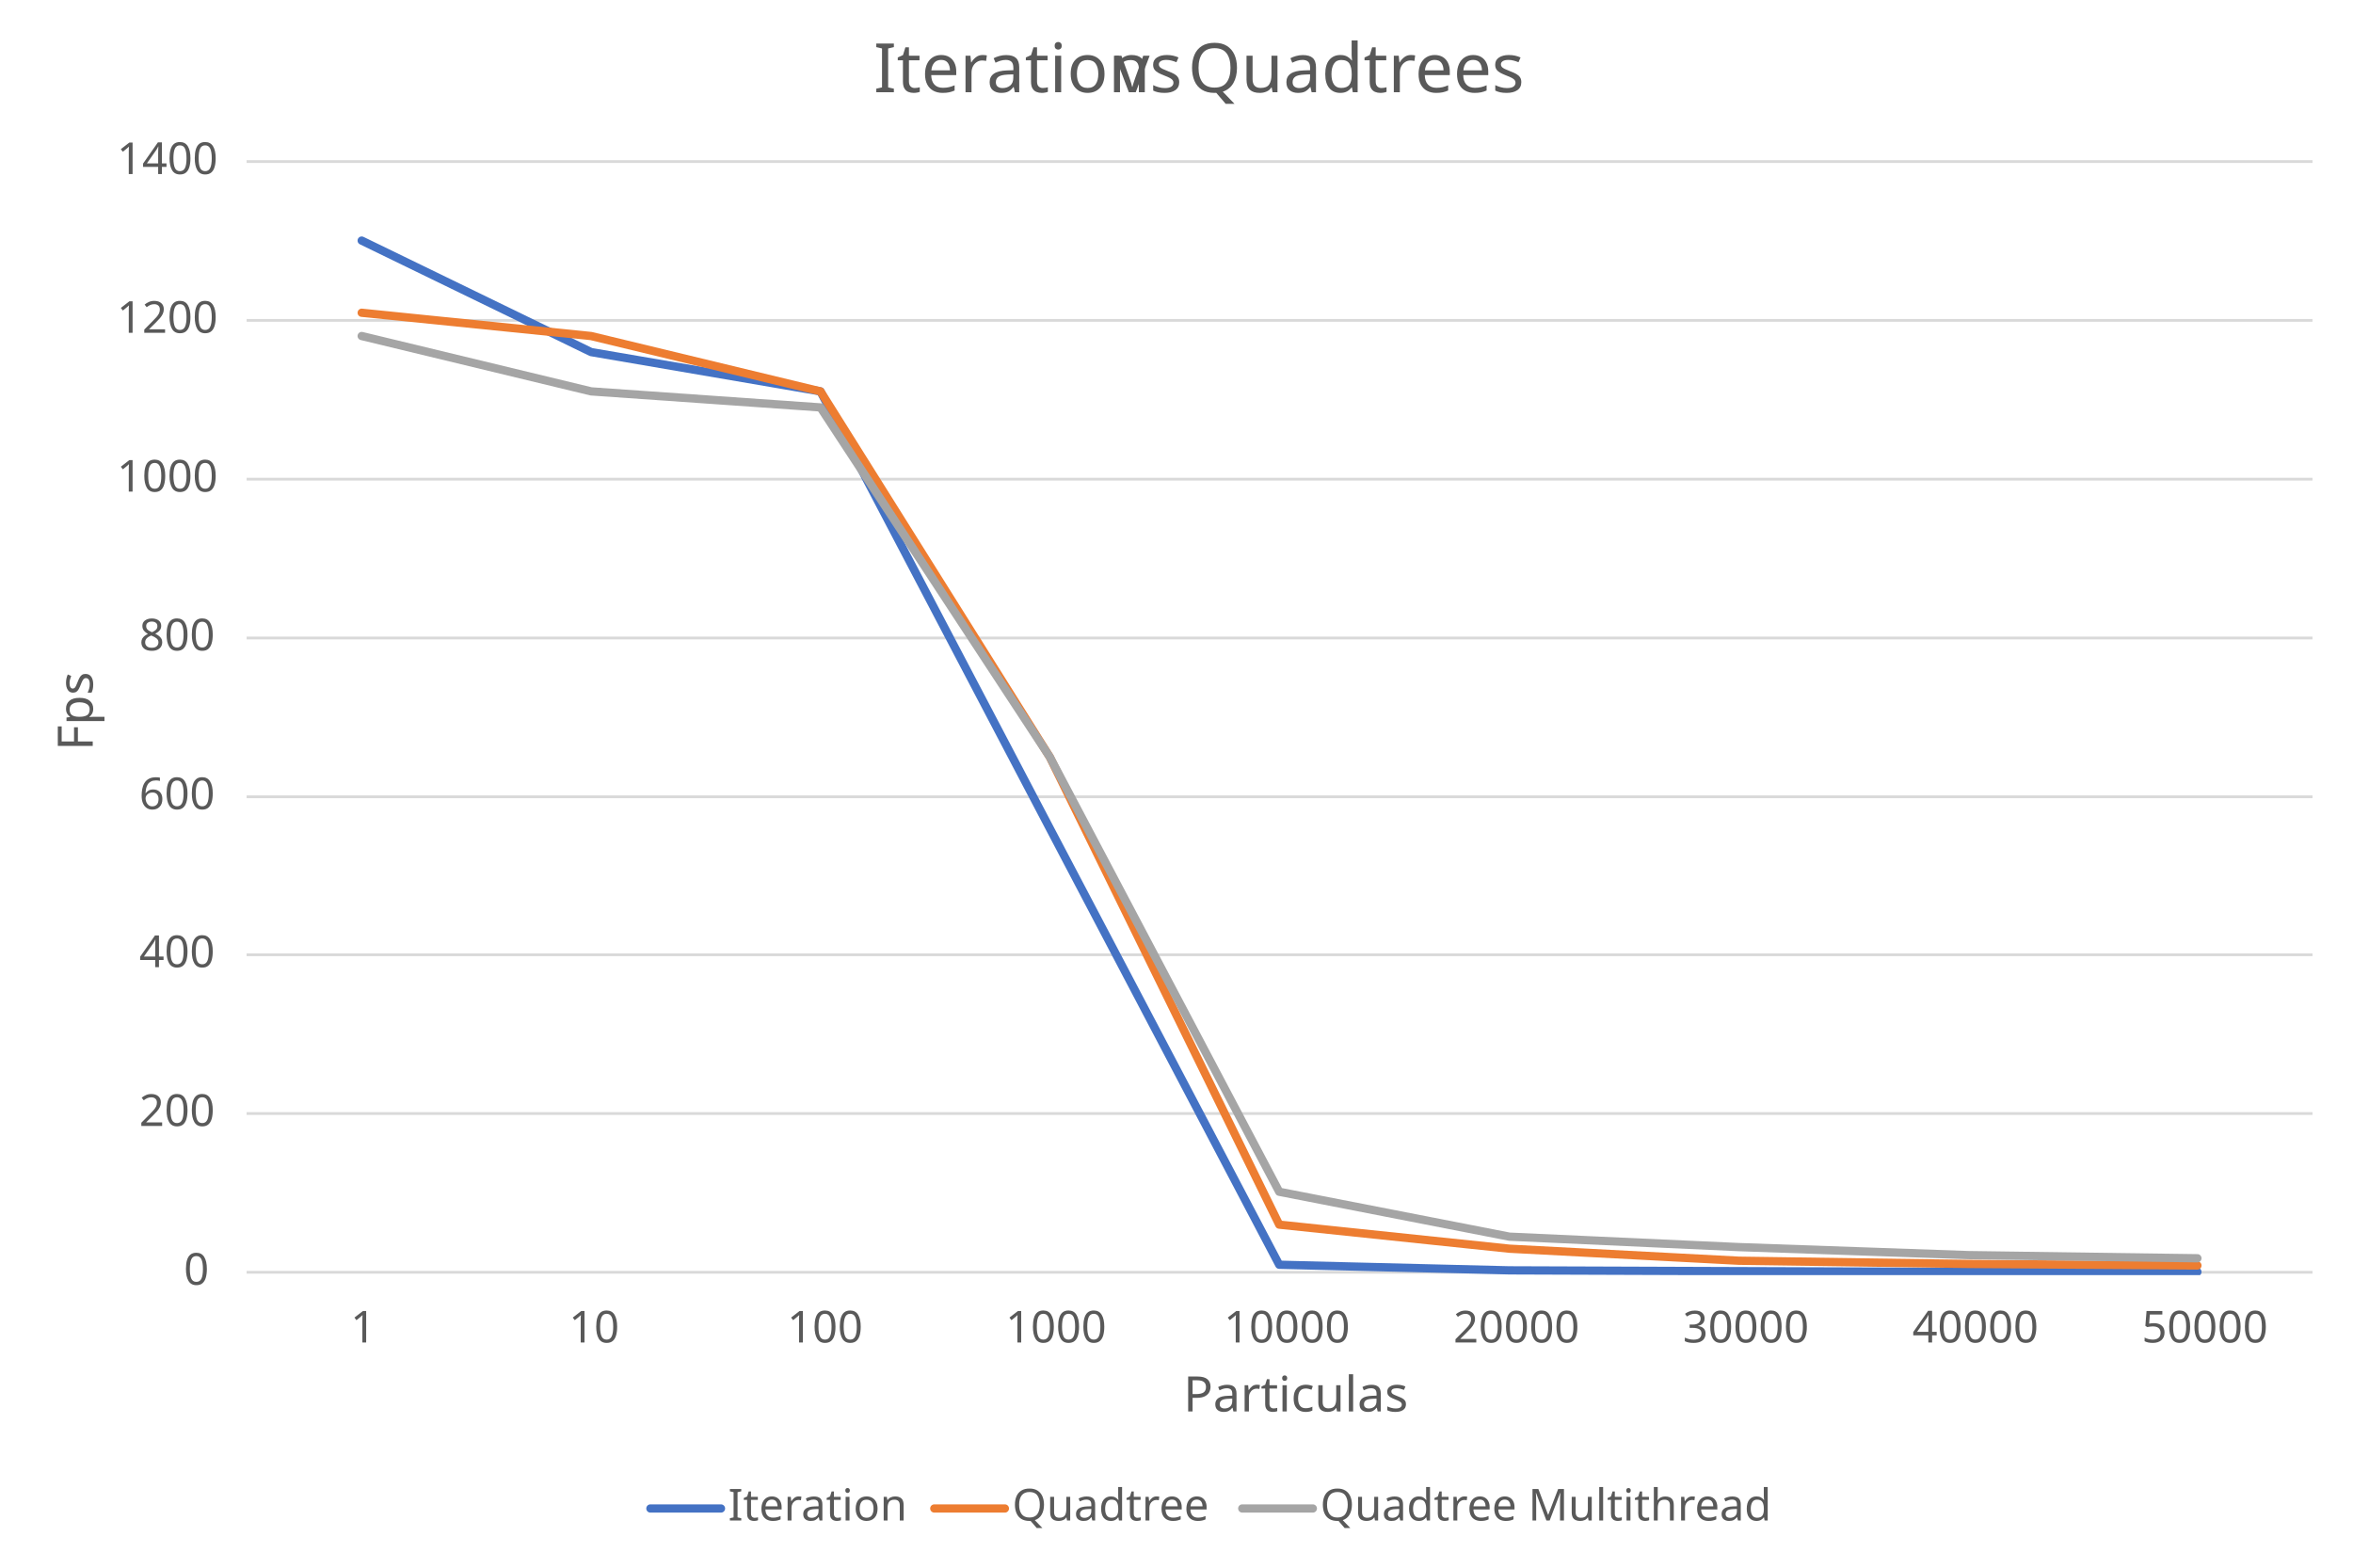
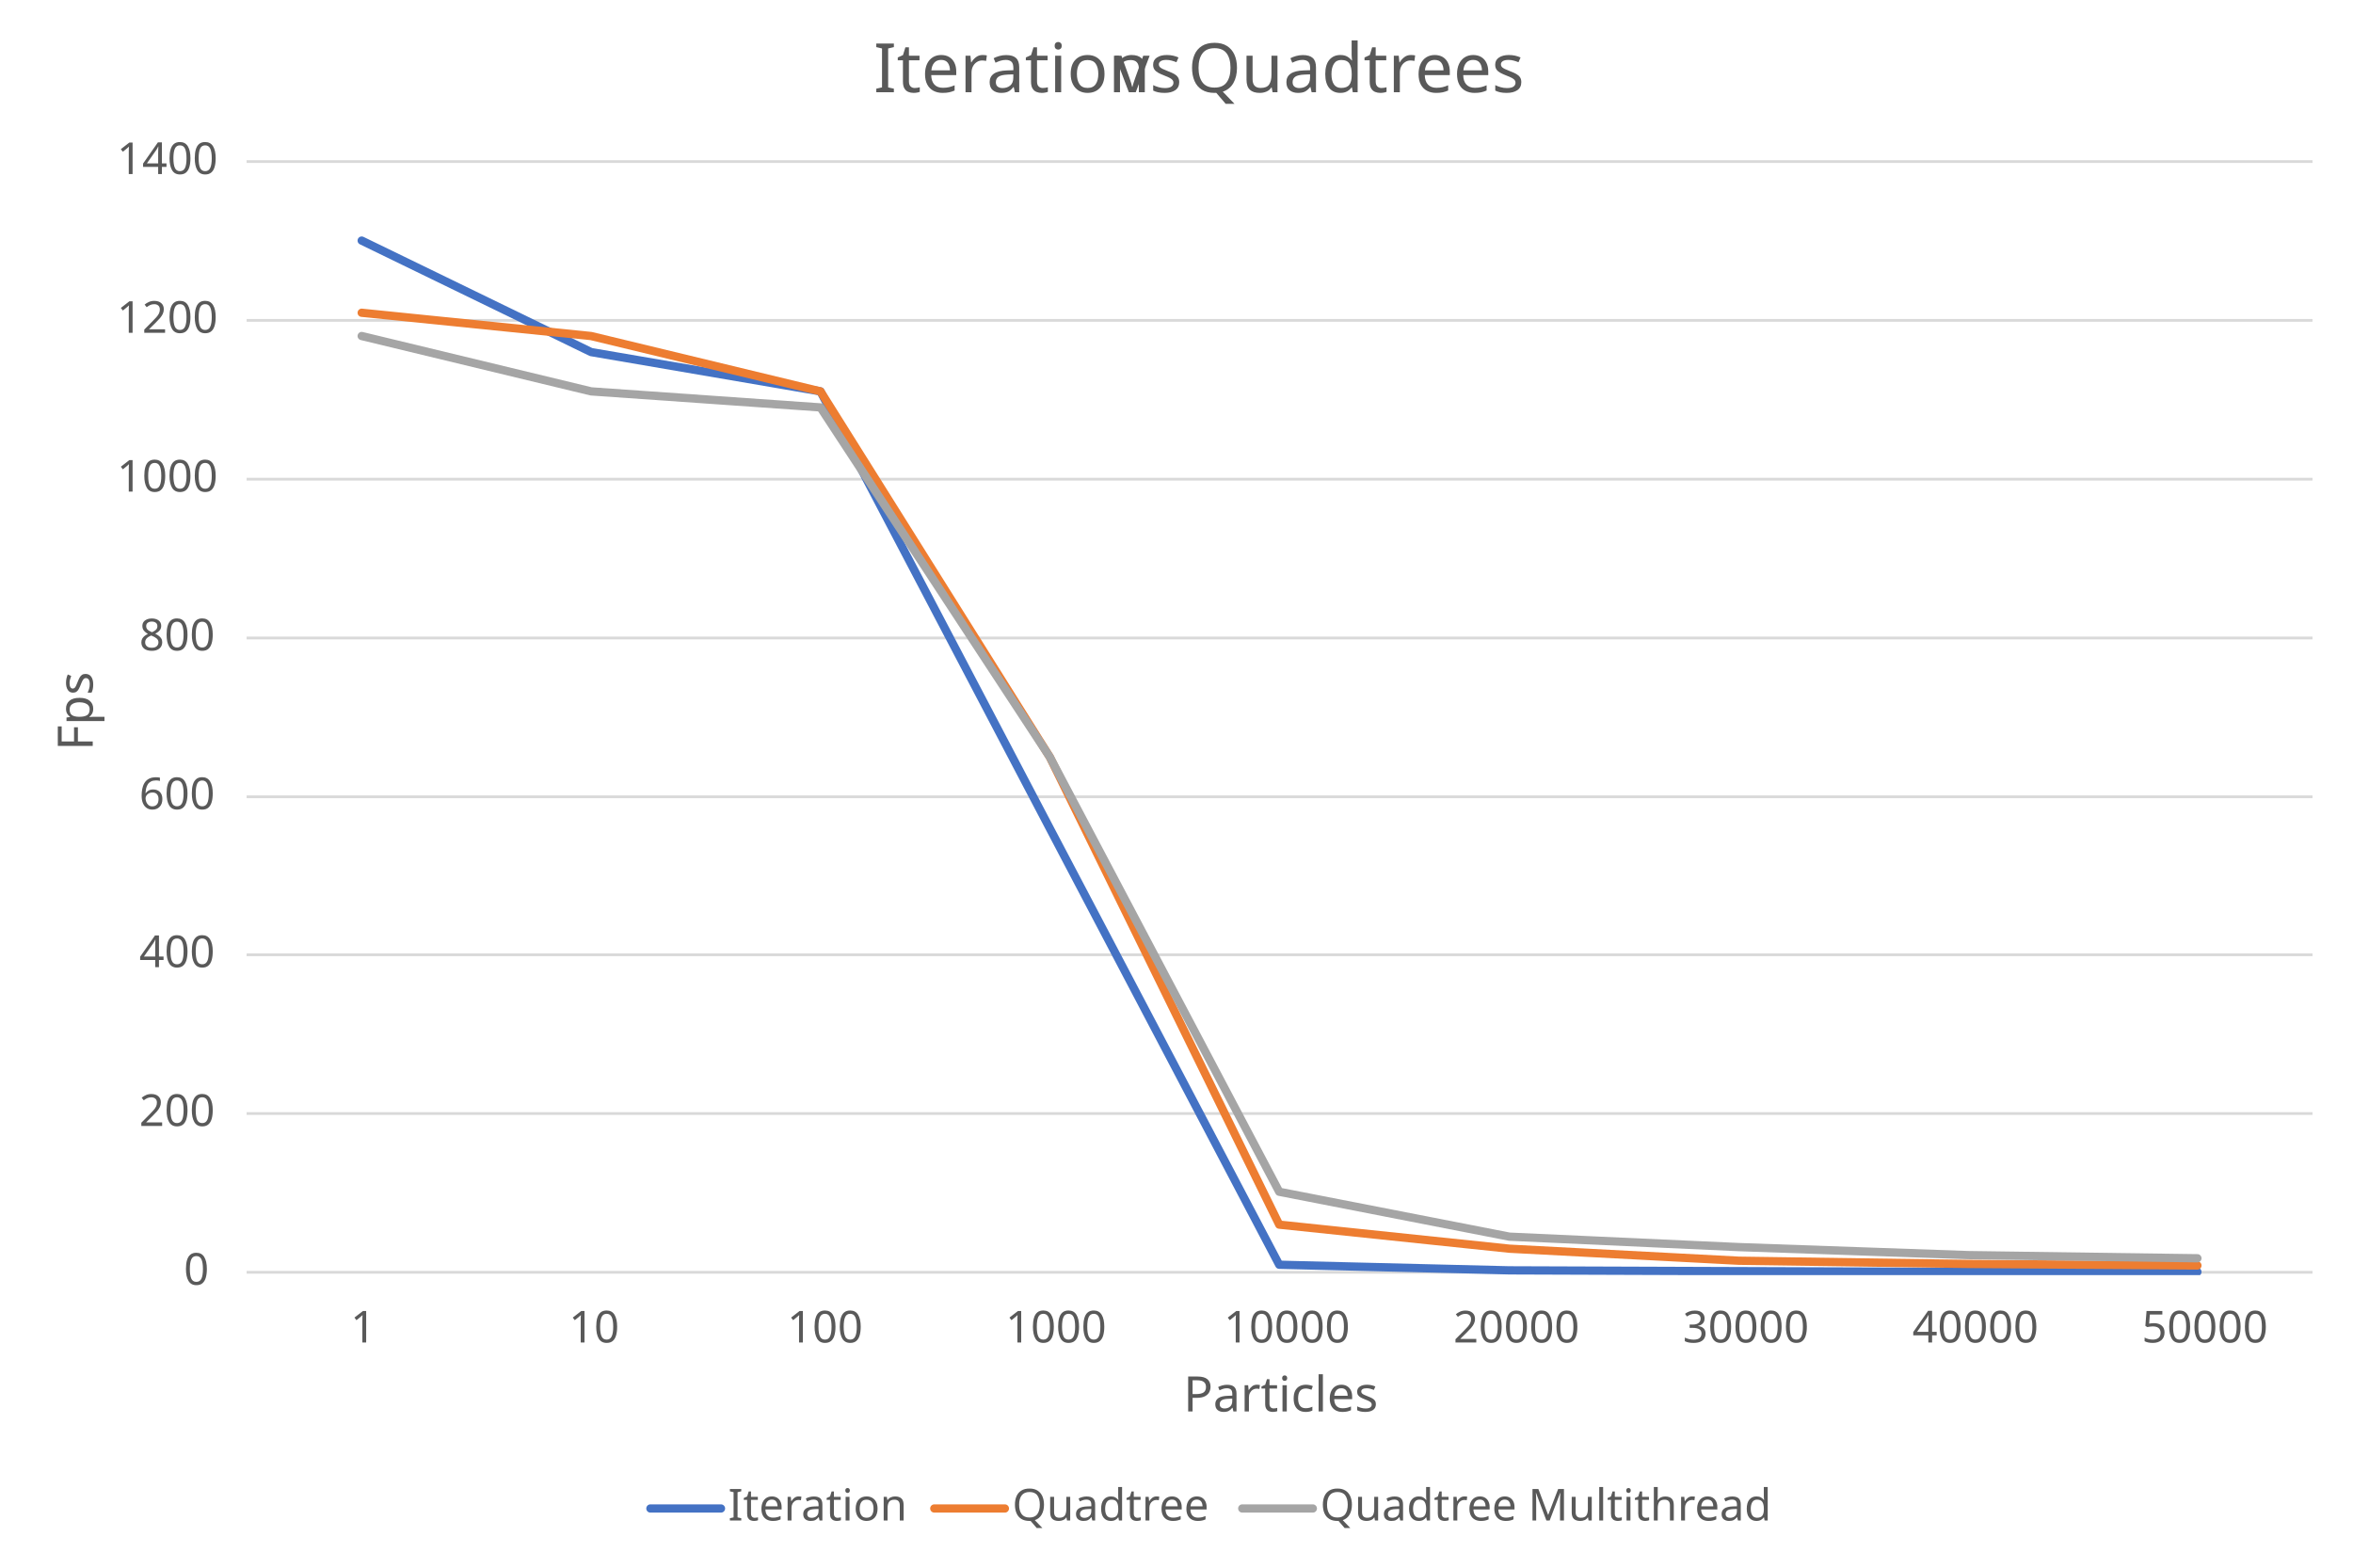
<svg xmlns="http://www.w3.org/2000/svg" width="2934" height="1955" overflow="hidden">
  <defs>
    <clipPath id="clip0">
      <rect x="733" y="260" width="2934" height="1955" />
    </clipPath>
    <clipPath id="clip1">
      <rect x="733" y="259" width="2933" height="1956" />
    </clipPath>
    <clipPath id="clip2">
      <rect x="733" y="259" width="2933" height="1956" />
    </clipPath>
    <clipPath id="clip3">
      <rect x="1040" y="461" width="2579" height="1389" />
    </clipPath>
    <clipPath id="clip4">
      <rect x="1040" y="461" width="2579" height="1389" />
    </clipPath>
    <clipPath id="clip5">
      <rect x="1040" y="461" width="2579" height="1389" />
    </clipPath>
    <clipPath id="clip6">
      <rect x="733" y="259" width="2933" height="1956" />
    </clipPath>
    <clipPath id="clip7">
      <rect x="733" y="259" width="2933" height="1956" />
    </clipPath>
    <clipPath id="clip8">
      <rect x="733" y="259" width="2933" height="1956" />
    </clipPath>
    <clipPath id="clip9">
      <rect x="733" y="259" width="2933" height="1956" />
    </clipPath>
    <clipPath id="clip10">
      <rect x="733" y="259" width="2933" height="1956" />
    </clipPath>
    <clipPath id="clip11">
      <rect x="733" y="259" width="2933" height="1956" />
    </clipPath>
    <clipPath id="clip12">
      <rect x="733" y="259" width="2933" height="1956" />
    </clipPath>
    <clipPath id="clip13">
      <rect x="733" y="259" width="2933" height="1956" />
    </clipPath>
    <clipPath id="clip14">
      <rect x="733" y="259" width="2933" height="1956" />
    </clipPath>
    <clipPath id="clip15">
      <rect x="733" y="259" width="2933" height="1956" />
    </clipPath>
    <clipPath id="clip16">
      <rect x="733" y="259" width="2933" height="1956" />
    </clipPath>
    <clipPath id="clip17">
      <rect x="733" y="259" width="2933" height="1956" />
    </clipPath>
    <clipPath id="clip18">
      <rect x="733" y="259" width="2933" height="1956" />
    </clipPath>
    <clipPath id="clip19">
      <rect x="733" y="259" width="2933" height="1956" />
    </clipPath>
    <clipPath id="clip20">
      <rect x="733" y="259" width="2933" height="1956" />
    </clipPath>
    <clipPath id="clip21">
      <rect x="733" y="259" width="2933" height="1956" />
    </clipPath>
    <clipPath id="clip22">
      <rect x="733" y="259" width="2933" height="1956" />
    </clipPath>
    <clipPath id="clip23">
      <rect x="733" y="259" width="2933" height="1956" />
    </clipPath>
    <clipPath id="clip24">
      <rect x="733" y="259" width="2933" height="1956" />
    </clipPath>
    <clipPath id="clip25">
      <rect x="733" y="259" width="2933" height="1956" />
    </clipPath>
    <clipPath id="clip26">
      <rect x="733" y="259" width="2933" height="1956" />
    </clipPath>
    <clipPath id="clip27">
      <rect x="733" y="259" width="2933" height="1956" />
    </clipPath>
    <clipPath id="clip28">
      <rect x="733" y="259" width="2933" height="1956" />
    </clipPath>
    <clipPath id="clip29">
      <rect x="733" y="259" width="2933" height="1956" />
    </clipPath>
    <clipPath id="clip30">
      <rect x="733" y="259" width="2933" height="1956" />
    </clipPath>
    <clipPath id="clip31">
      <rect x="733" y="259" width="2933" height="1956" />
    </clipPath>
    <clipPath id="clip32">
      <rect x="733" y="259" width="2933" height="1956" />
    </clipPath>
    <clipPath id="clip33">
      <rect x="733" y="259" width="2933" height="1956" />
    </clipPath>
  </defs>
  <g clip-path="url(#clip0)" transform="translate(-733 -260)">
    <g clip-path="url(#clip1)">
      <path d="M1040.5 1648.55 3616.5 1648.55M1040.5 1450.55 3616.5 1450.55M1040.5 1253.54 3616.5 1253.54M1040.5 1055.53 3616.5 1055.53M1040.5 857.528 3616.5 857.528M1040.5 659.522 3616.5 659.522M1040.5 461.5 3616.5 461.5" stroke="#D9D9D9" stroke-width="3.438" stroke-linejoin="round" stroke-miterlimit="10" fill="none" />
    </g>
    <g clip-path="url(#clip2)">
      <path d="M1040.5 1846.5 3616.5 1846.5" stroke="#D9D9D9" stroke-width="3.438" stroke-linejoin="round" stroke-miterlimit="10" fill="none" fill-rule="evenodd" />
    </g>
    <g clip-path="url(#clip3)">
      <path d="M1184 560 1470.05 699.023 1756.06 748.025 2042.07 1293.04 2328.08 1837.06 2615.09 1844.06 2901.1 1845.06 3187.1 1846 3473 1846" stroke="#4472C4" stroke-width="10.312" stroke-linecap="round" stroke-linejoin="round" stroke-miterlimit="10" fill="none" />
    </g>
    <g clip-path="url(#clip4)">
      <path d="M1184 650 1470.05 679.022 1756.06 748.025 2042.07 1204.04 2328.08 1787.06 2615.09 1817.06 2901.1 1832.06 3187.1 1836.06 3473 1838" stroke="#ED7D31" stroke-width="10.312" stroke-linecap="round" stroke-linejoin="round" stroke-miterlimit="10" fill="none" />
    </g>
    <g clip-path="url(#clip5)">
      <path d="M1184 679 1470.05 748.025 1756.06 768.025 2042.07 1204.04 2328.08 1746.06 2615.09 1802.06 2901.1 1815.06 3187.1 1825.06 3473 1829" stroke="#A5A5A5" stroke-width="10.312" stroke-linecap="round" stroke-linejoin="round" stroke-miterlimit="10" fill="none" />
    </g>
    <g clip-path="url(#clip6)">
      <text fill="#595959" font-family="Calibri,Calibri_MSFontService,sans-serif" font-weight="400" font-size="55" transform="matrix(1 0 0 1 962.179 1862)">0</text>
    </g>
    <g clip-path="url(#clip7)">
      <text fill="#595959" font-family="Calibri,Calibri_MSFontService,sans-serif" font-weight="400" font-size="55" transform="matrix(1 0 0 1 906.583 1664)">200</text>
    </g>
    <g clip-path="url(#clip8)">
      <text fill="#595959" font-family="Calibri,Calibri_MSFontService,sans-serif" font-weight="400" font-size="55" transform="matrix(1 0 0 1 906.583 1466)">400</text>
    </g>
    <g clip-path="url(#clip9)">
      <text fill="#595959" font-family="Calibri,Calibri_MSFontService,sans-serif" font-weight="400" font-size="55" transform="matrix(1 0 0 1 906.583 1269)">600</text>
    </g>
    <g clip-path="url(#clip10)">
      <text fill="#595959" font-family="Calibri,Calibri_MSFontService,sans-serif" font-weight="400" font-size="55" transform="matrix(1 0 0 1 906.583 1071)">800</text>
    </g>
    <g clip-path="url(#clip11)">
      <text fill="#595959" font-family="Calibri,Calibri_MSFontService,sans-serif" font-weight="400" font-size="55" transform="matrix(1 0 0 1 878.785 873)">1000</text>
    </g>
    <g clip-path="url(#clip12)">
      <text fill="#595959" font-family="Calibri,Calibri_MSFontService,sans-serif" font-weight="400" font-size="55" transform="matrix(1 0 0 1 878.785 675)">1200</text>
    </g>
    <g clip-path="url(#clip13)">
      <text fill="#595959" font-family="Calibri,Calibri_MSFontService,sans-serif" font-weight="400" font-size="55" transform="matrix(1 0 0 1 878.785 477)">1400</text>
    </g>
    <g clip-path="url(#clip14)">
      <text fill="#595959" font-family="Calibri,Calibri_MSFontService,sans-serif" font-weight="400" font-size="55" transform="matrix(1 0 0 1 1170.05 1934)">1</text>
    </g>
    <g clip-path="url(#clip15)">
      <text fill="#595959" font-family="Calibri,Calibri_MSFontService,sans-serif" font-weight="400" font-size="55" transform="matrix(1 0 0 1 1442.3 1934)">10</text>
    </g>
    <g clip-path="url(#clip16)">
      <text fill="#595959" font-family="Calibri,Calibri_MSFontService,sans-serif" font-weight="400" font-size="55" transform="matrix(1 0 0 1 1714.55 1934)">100</text>
    </g>
    <g clip-path="url(#clip17)">
      <text fill="#595959" font-family="Calibri,Calibri_MSFontService,sans-serif" font-weight="400" font-size="55" transform="matrix(1 0 0 1 1986.81 1934)">1000</text>
    </g>
    <g clip-path="url(#clip18)">
      <text fill="#595959" font-family="Calibri,Calibri_MSFontService,sans-serif" font-weight="400" font-size="55" transform="matrix(1 0 0 1 2259.06 1934)">10000</text>
    </g>
    <g clip-path="url(#clip19)">
      <text fill="#595959" font-family="Calibri,Calibri_MSFontService,sans-serif" font-weight="400" font-size="55" transform="matrix(1 0 0 1 2545.22 1934)">20000</text>
    </g>
    <g clip-path="url(#clip20)">
      <text fill="#595959" font-family="Calibri,Calibri_MSFontService,sans-serif" font-weight="400" font-size="55" transform="matrix(1 0 0 1 2831.37 1934)">30000</text>
    </g>
    <g clip-path="url(#clip21)">
      <text fill="#595959" font-family="Calibri,Calibri_MSFontService,sans-serif" font-weight="400" font-size="55" transform="matrix(1 0 0 1 3117.52 1934)">40000</text>
    </g>
    <g clip-path="url(#clip22)">
      <text fill="#595959" font-family="Calibri,Calibri_MSFontService,sans-serif" font-weight="400" font-size="55" transform="matrix(1 0 0 1 3403.68 1934)">50000</text>
    </g>
    <g clip-path="url(#clip23)">
      <text fill="#595959" font-family="Calibri,Calibri_MSFontService,sans-serif" font-weight="400" font-size="61" transform="matrix(6.12323e-17 -1 1 6.12323e-17 848.627 1196)">Fps</text>
    </g>
    <g clip-path="url(#clip24)">
-       <text fill="#595959" font-family="Calibri,Calibri_MSFontService,sans-serif" font-weight="400" font-size="61" transform="matrix(1 0 0 1 2208.64 2020)">Particulas</text>
+       <text fill="#595959" font-family="Calibri,Calibri_MSFontService,sans-serif" font-weight="400" font-size="61" transform="matrix(1 0 0 1 2208.64 2020)">Particles </text>
    </g>
    <g clip-path="url(#clip25)">
      <text fill="#595959" font-family="Calibri,Calibri_MSFontService,sans-serif" font-weight="400" font-size="85" transform="matrix(1 0 0 1 1822.26 375)">Iteration </text>
    </g>
    <g clip-path="url(#clip26)">
      <text fill="#595959" font-family="Calibri,Calibri_MSFontService,sans-serif" font-weight="400" font-size="85" transform="matrix(1 0 0 1 2123.34 375)">vs</text>
    </g>
    <g clip-path="url(#clip27)">
      <text fill="#595959" font-family="Calibri,Calibri_MSFontService,sans-serif" font-weight="400" font-size="85" transform="matrix(1 0 0 1 2214.21 375)">Quadtrees</text>
    </g>
    <g clip-path="url(#clip28)">
      <path d="M1544 2141 1632 2141" stroke="#4472C4" stroke-width="10.312" stroke-linecap="round" stroke-linejoin="round" stroke-miterlimit="10" fill="none" fill-rule="evenodd" />
    </g>
    <g clip-path="url(#clip29)">
      <text fill="#595959" font-family="Calibri,Calibri_MSFontService,sans-serif" font-weight="400" font-size="55" transform="matrix(1 0 0 1 1640.9 2156)">Iteration</text>
    </g>
    <g clip-path="url(#clip30)">
      <path d="M1898 2141 1986 2141" stroke="#ED7D31" stroke-width="10.312" stroke-linecap="round" stroke-linejoin="round" stroke-miterlimit="10" fill="none" fill-rule="evenodd" />
    </g>
    <g clip-path="url(#clip31)">
      <text fill="#595959" font-family="Calibri,Calibri_MSFontService,sans-serif" font-weight="400" font-size="55" transform="matrix(1 0 0 1 1995.19 2156)">Quadtree</text>
    </g>
    <g clip-path="url(#clip32)">
      <path d="M2282 2141 2370 2141" stroke="#A5A5A5" stroke-width="10.312" stroke-linecap="round" stroke-linejoin="round" stroke-miterlimit="10" fill="none" fill-rule="evenodd" />
    </g>
    <g clip-path="url(#clip33)">
      <text fill="#595959" font-family="Calibri,Calibri_MSFontService,sans-serif" font-weight="400" font-size="55" transform="matrix(1 0 0 1 2379.14 2156)">Quadtree Multithread</text>
    </g>
  </g>
</svg>
